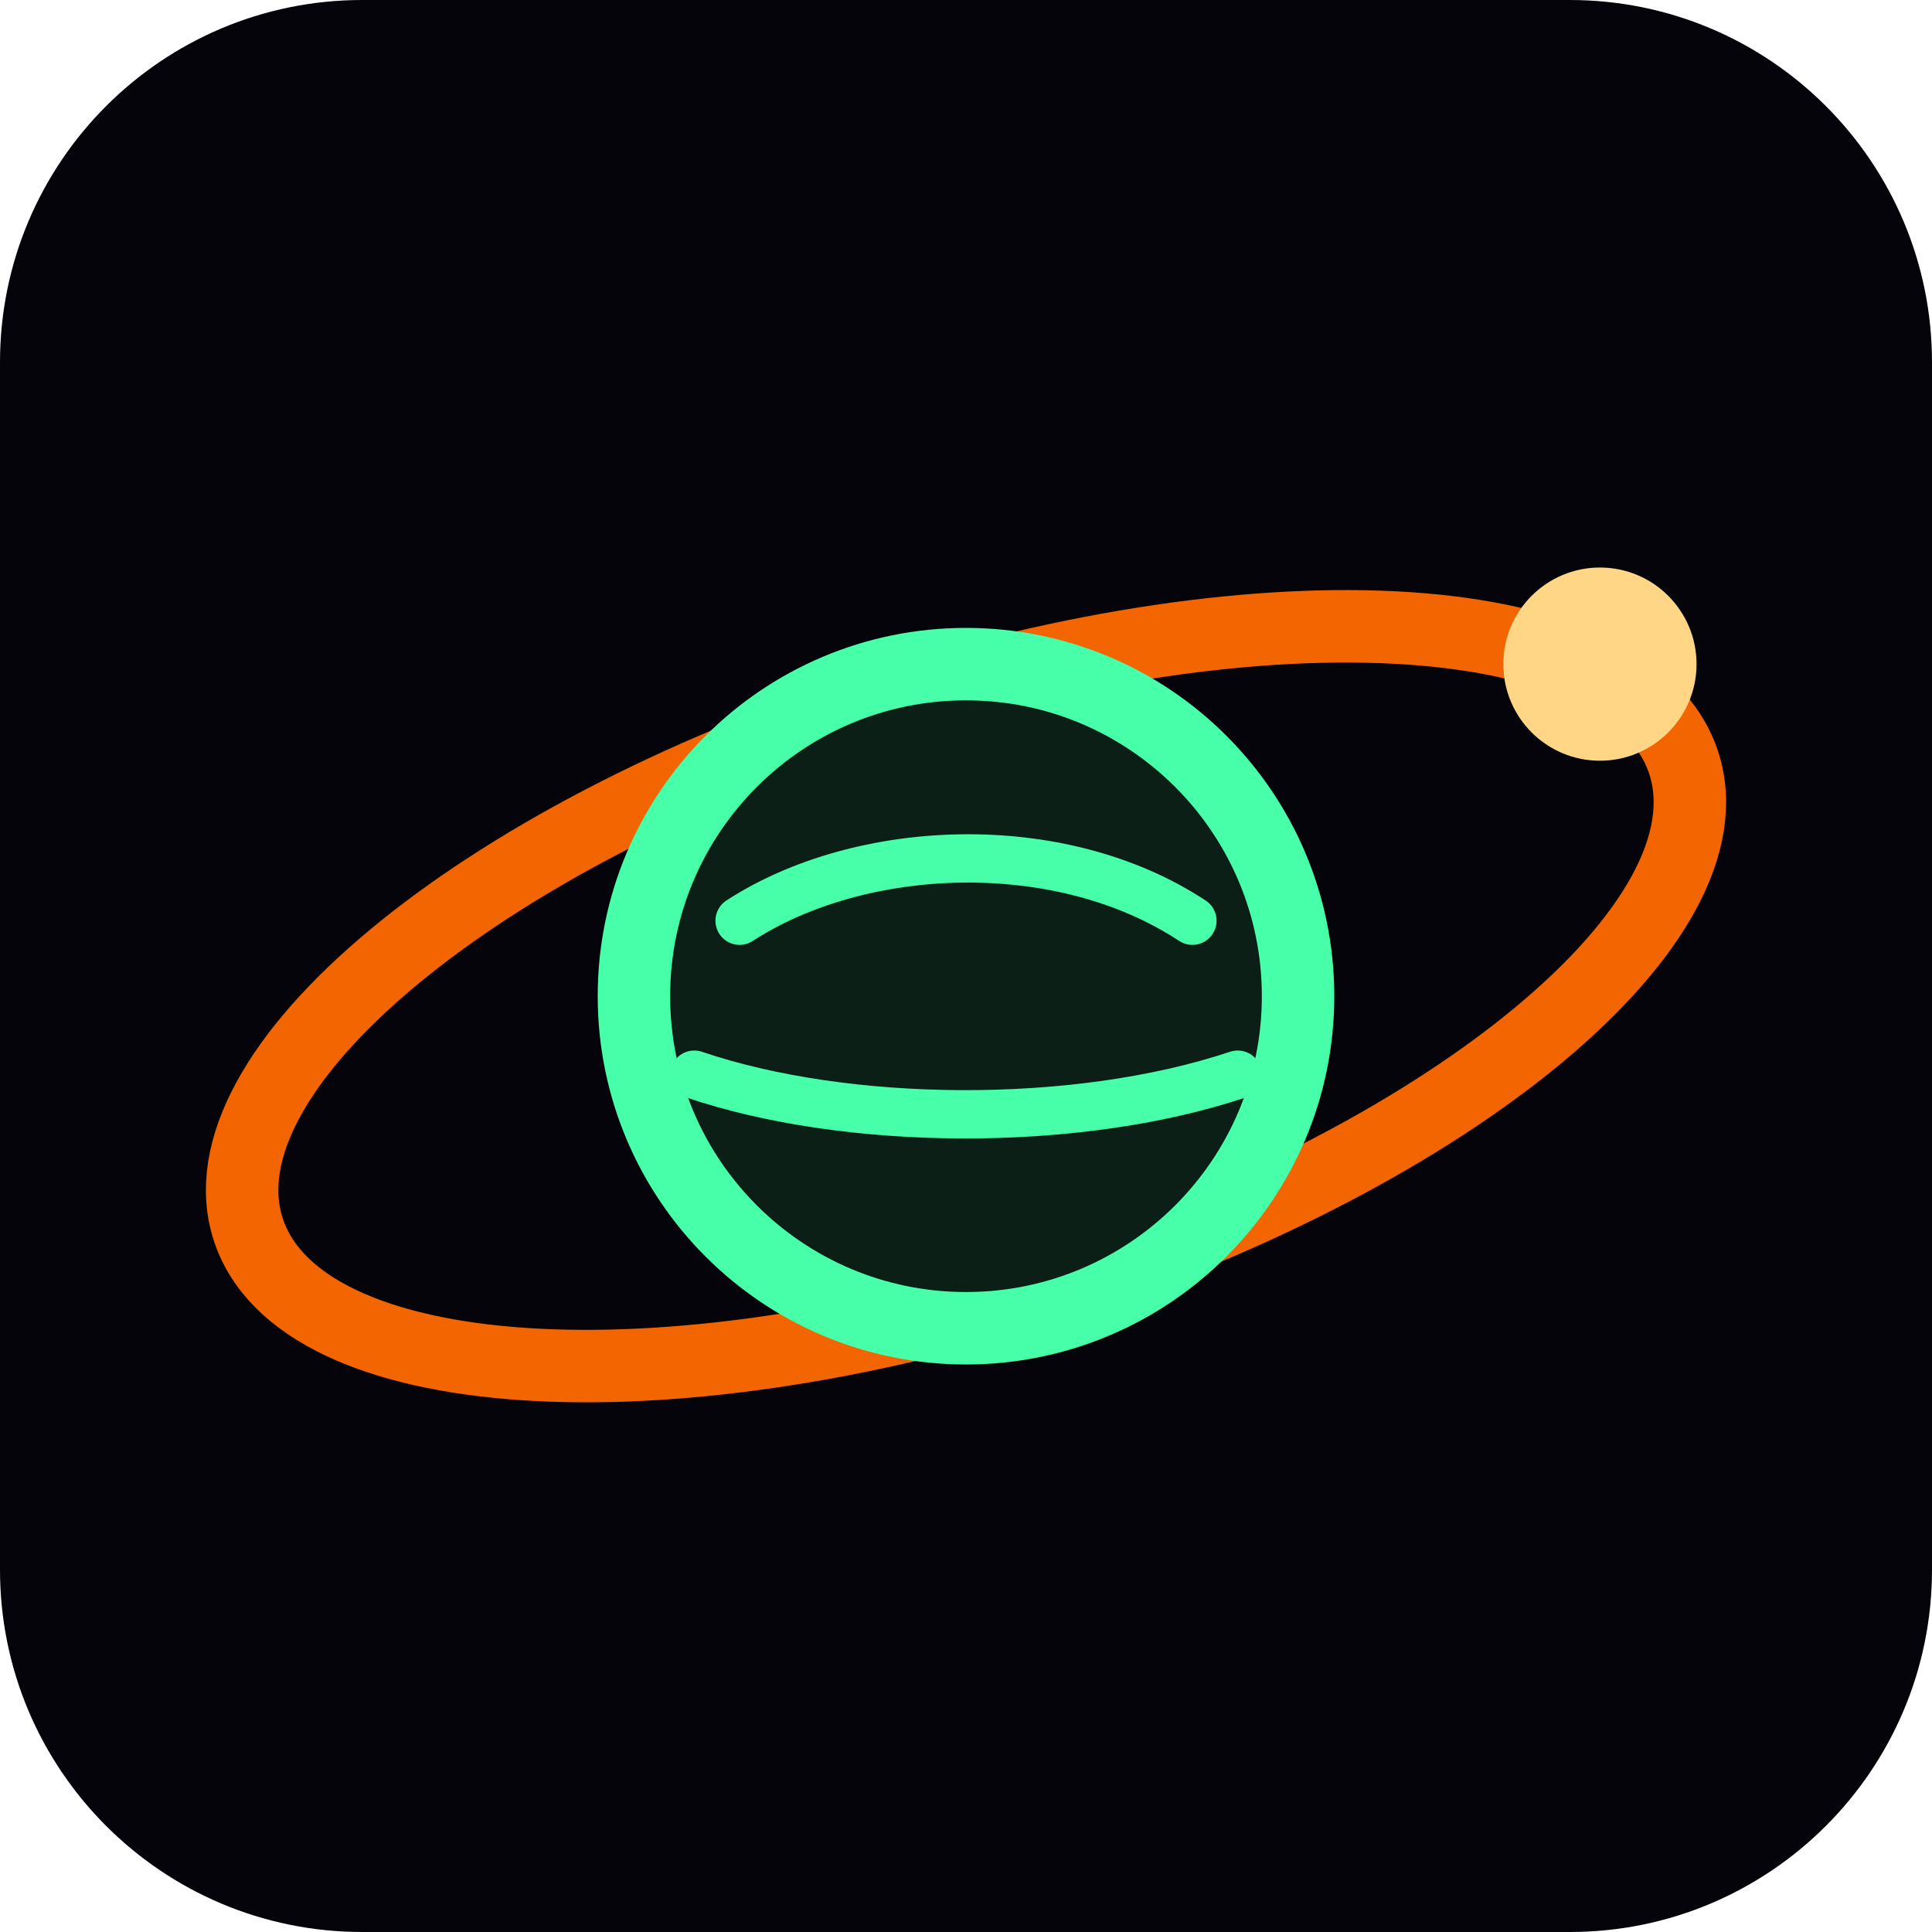
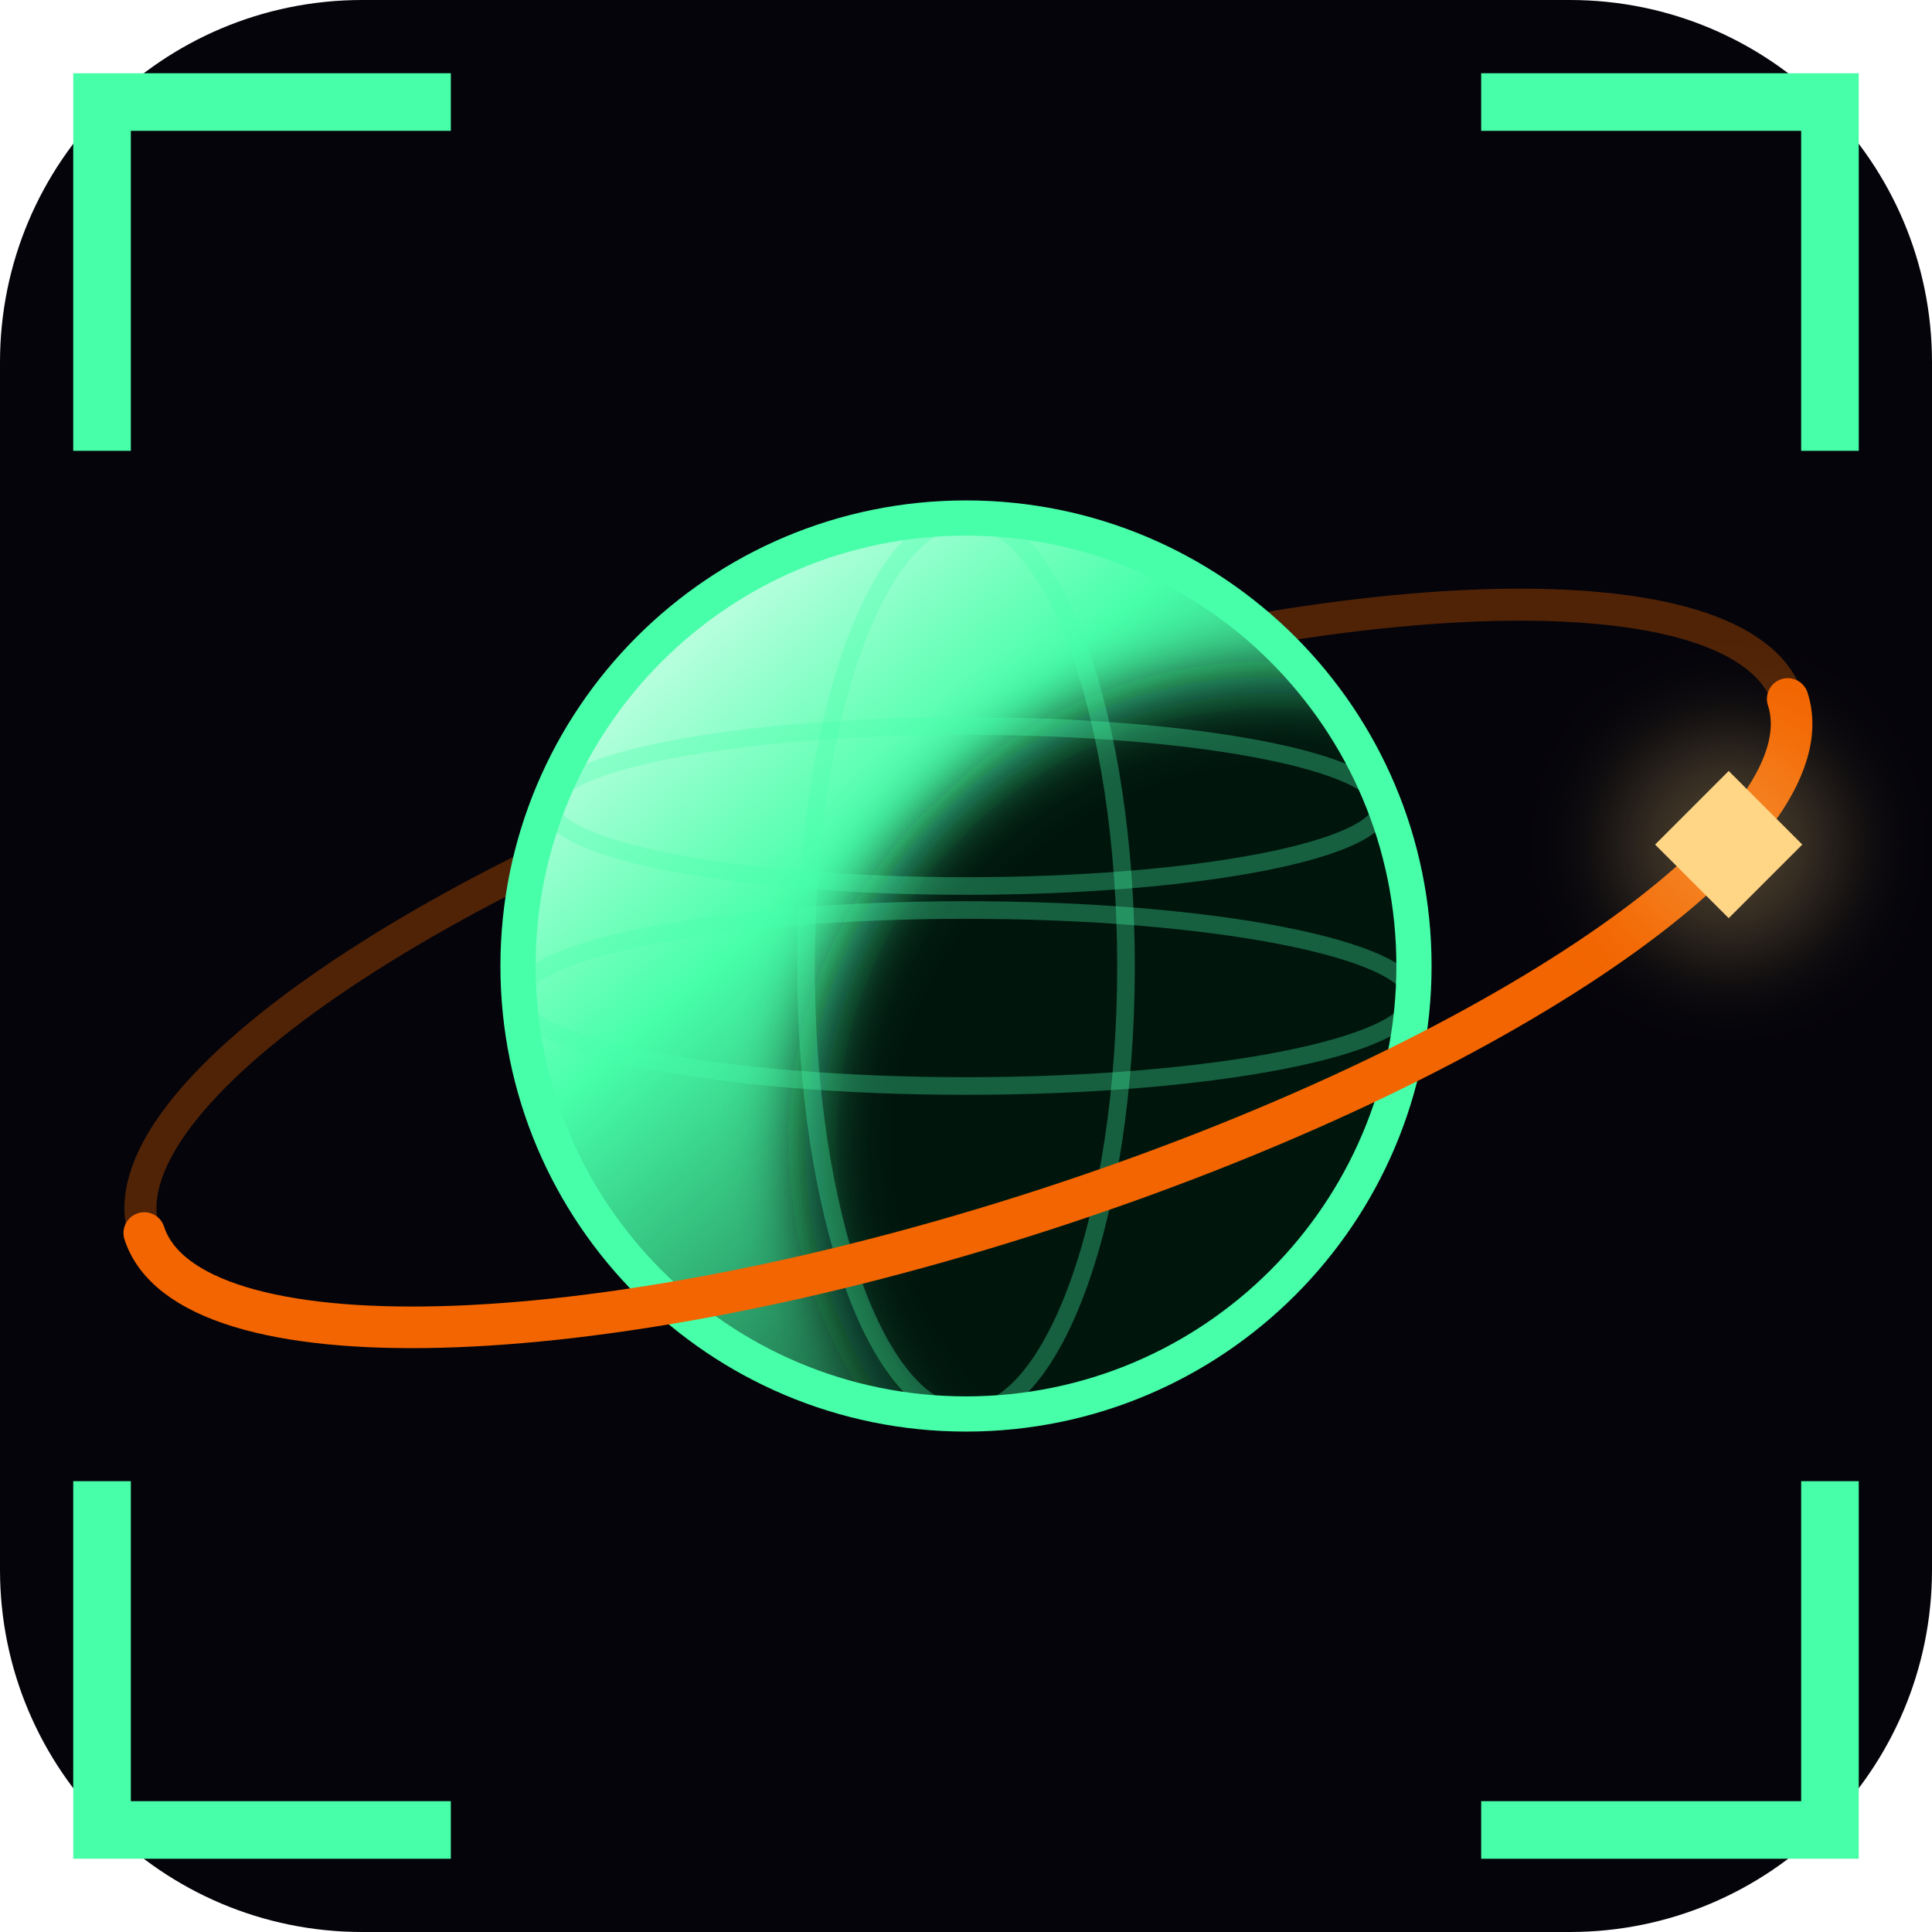
- <svg xmlns="http://www.w3.org/2000/svg" viewBox="0 0 64 64">
-   <rect width="64" height="64" rx="12" fill="#05040a" />
-   <ellipse cx="32" cy="33" rx="25" ry="10" fill="none" stroke="#f26500" stroke-width="2.4" transform="rotate(-18 32 33)" />
-   <circle cx="32" cy="33" r="11" fill="#0b1f17" stroke="#47ffa9" stroke-width="2.4" />
-   <path d="M24.5 30.5c4-2.6 10.6-2.9 15 0M23 35.6c5 1.7 12.6 1.8 18 0" fill="none" stroke="#47ffa9" stroke-width="1.6" stroke-linecap="round" />
-   <circle cx="53" cy="22" r="3.2" fill="#ffd685" />
+ <svg xmlns="http://www.w3.org/2000/svg" viewBox="0 0 128 128">
+   <rect width="128" height="128" rx="24" fill="#05040a" />
+   <g transform="translate(64 64) scale(1.06) translate(-64 -64)">
+     <defs>
+       <clipPath id="ic">
+         <circle cx="64" cy="64" r="28" />
+       </clipPath>
+       <filter id="is" x="-30%" y="-30%" width="160%" height="160%">
+         <feGaussianBlur stdDeviation="2.2" />
+       </filter>
+       <filter id="ib" x="-100%" y="-100%" width="300%" height="300%">
+         <feGaussianBlur stdDeviation="2.6" />
+       </filter>
+       <filter id="ig" x="-20%" y="-20%" width="140%" height="140%">
+         <feGaussianBlur stdDeviation="2.4" result="b" />
+         <feMerge>
+           <feMergeNode in="b" />
+           <feMergeNode in="SourceGraphic" />
+         </feMerge>
+       </filter>
+       <linearGradient id="il" x1="0.15" y1="0.1" x2="0.8" y2="0.85">
+         <stop offset="0" stop-color="#c9ffe6" />
+         <stop offset="0.35" stop-color="#47ffa9" />
+         <stop offset="1" stop-color="#47ffa9" stop-opacity="0.15" />
+       </linearGradient>
+     </defs>
+     <ellipse cx="64" cy="64" rx="54" ry="16" transform="rotate(-18 64 64)" fill="none" stroke="#f26500" stroke-width="2" stroke-opacity="0.32" />
+     <circle cx="64" cy="64" r="28" fill="#061a11" />
+     <g clip-path="url(#ic)">
+       <circle cx="64" cy="64" r="28" fill="url(#il)" />
+       <circle cx="83" cy="75" r="29" fill="#04120c" filter="url(#is)" />
+       <g fill="none" stroke="#47ffa9" stroke-width="1.1" stroke-opacity="0.32">
+         <ellipse cx="64" cy="54" rx="26" ry="5" />
+         <ellipse cx="64" cy="66" rx="28" ry="5.5" />
+         <ellipse cx="64" cy="64" rx="10" ry="28" />
+       </g>
+     </g>
+     <circle cx="64" cy="64" r="28" fill="none" stroke="#47ffa9" stroke-width="2.2" />
+     <path d="M12.64 80.69 A54 16 -18 0 0 115.36 47.31" fill="none" stroke="#f26500" stroke-width="2.6" stroke-linecap="round" />
+     <g transform="translate(111.67,56.41)">
+       <circle r="7" fill="#ffd685" opacity="0.25" filter="url(#ib)" />
+       <path d="M0 -4.6 L4.6 0 L0 4.6 L-4.6 0Z" fill="#ffd685" />
+     </g>
+     <g fill="none" stroke="#47ffa9" stroke-width="3.6" stroke-linecap="square">
+       <path d="M10 30 V10 H30" />
+       <path d="M98 10 H118 V30" />
+       <path d="M118 98 V118 H98" />
+       <path d="M30 118 H10 V98" />
+     </g>
+   </g>
</svg>
